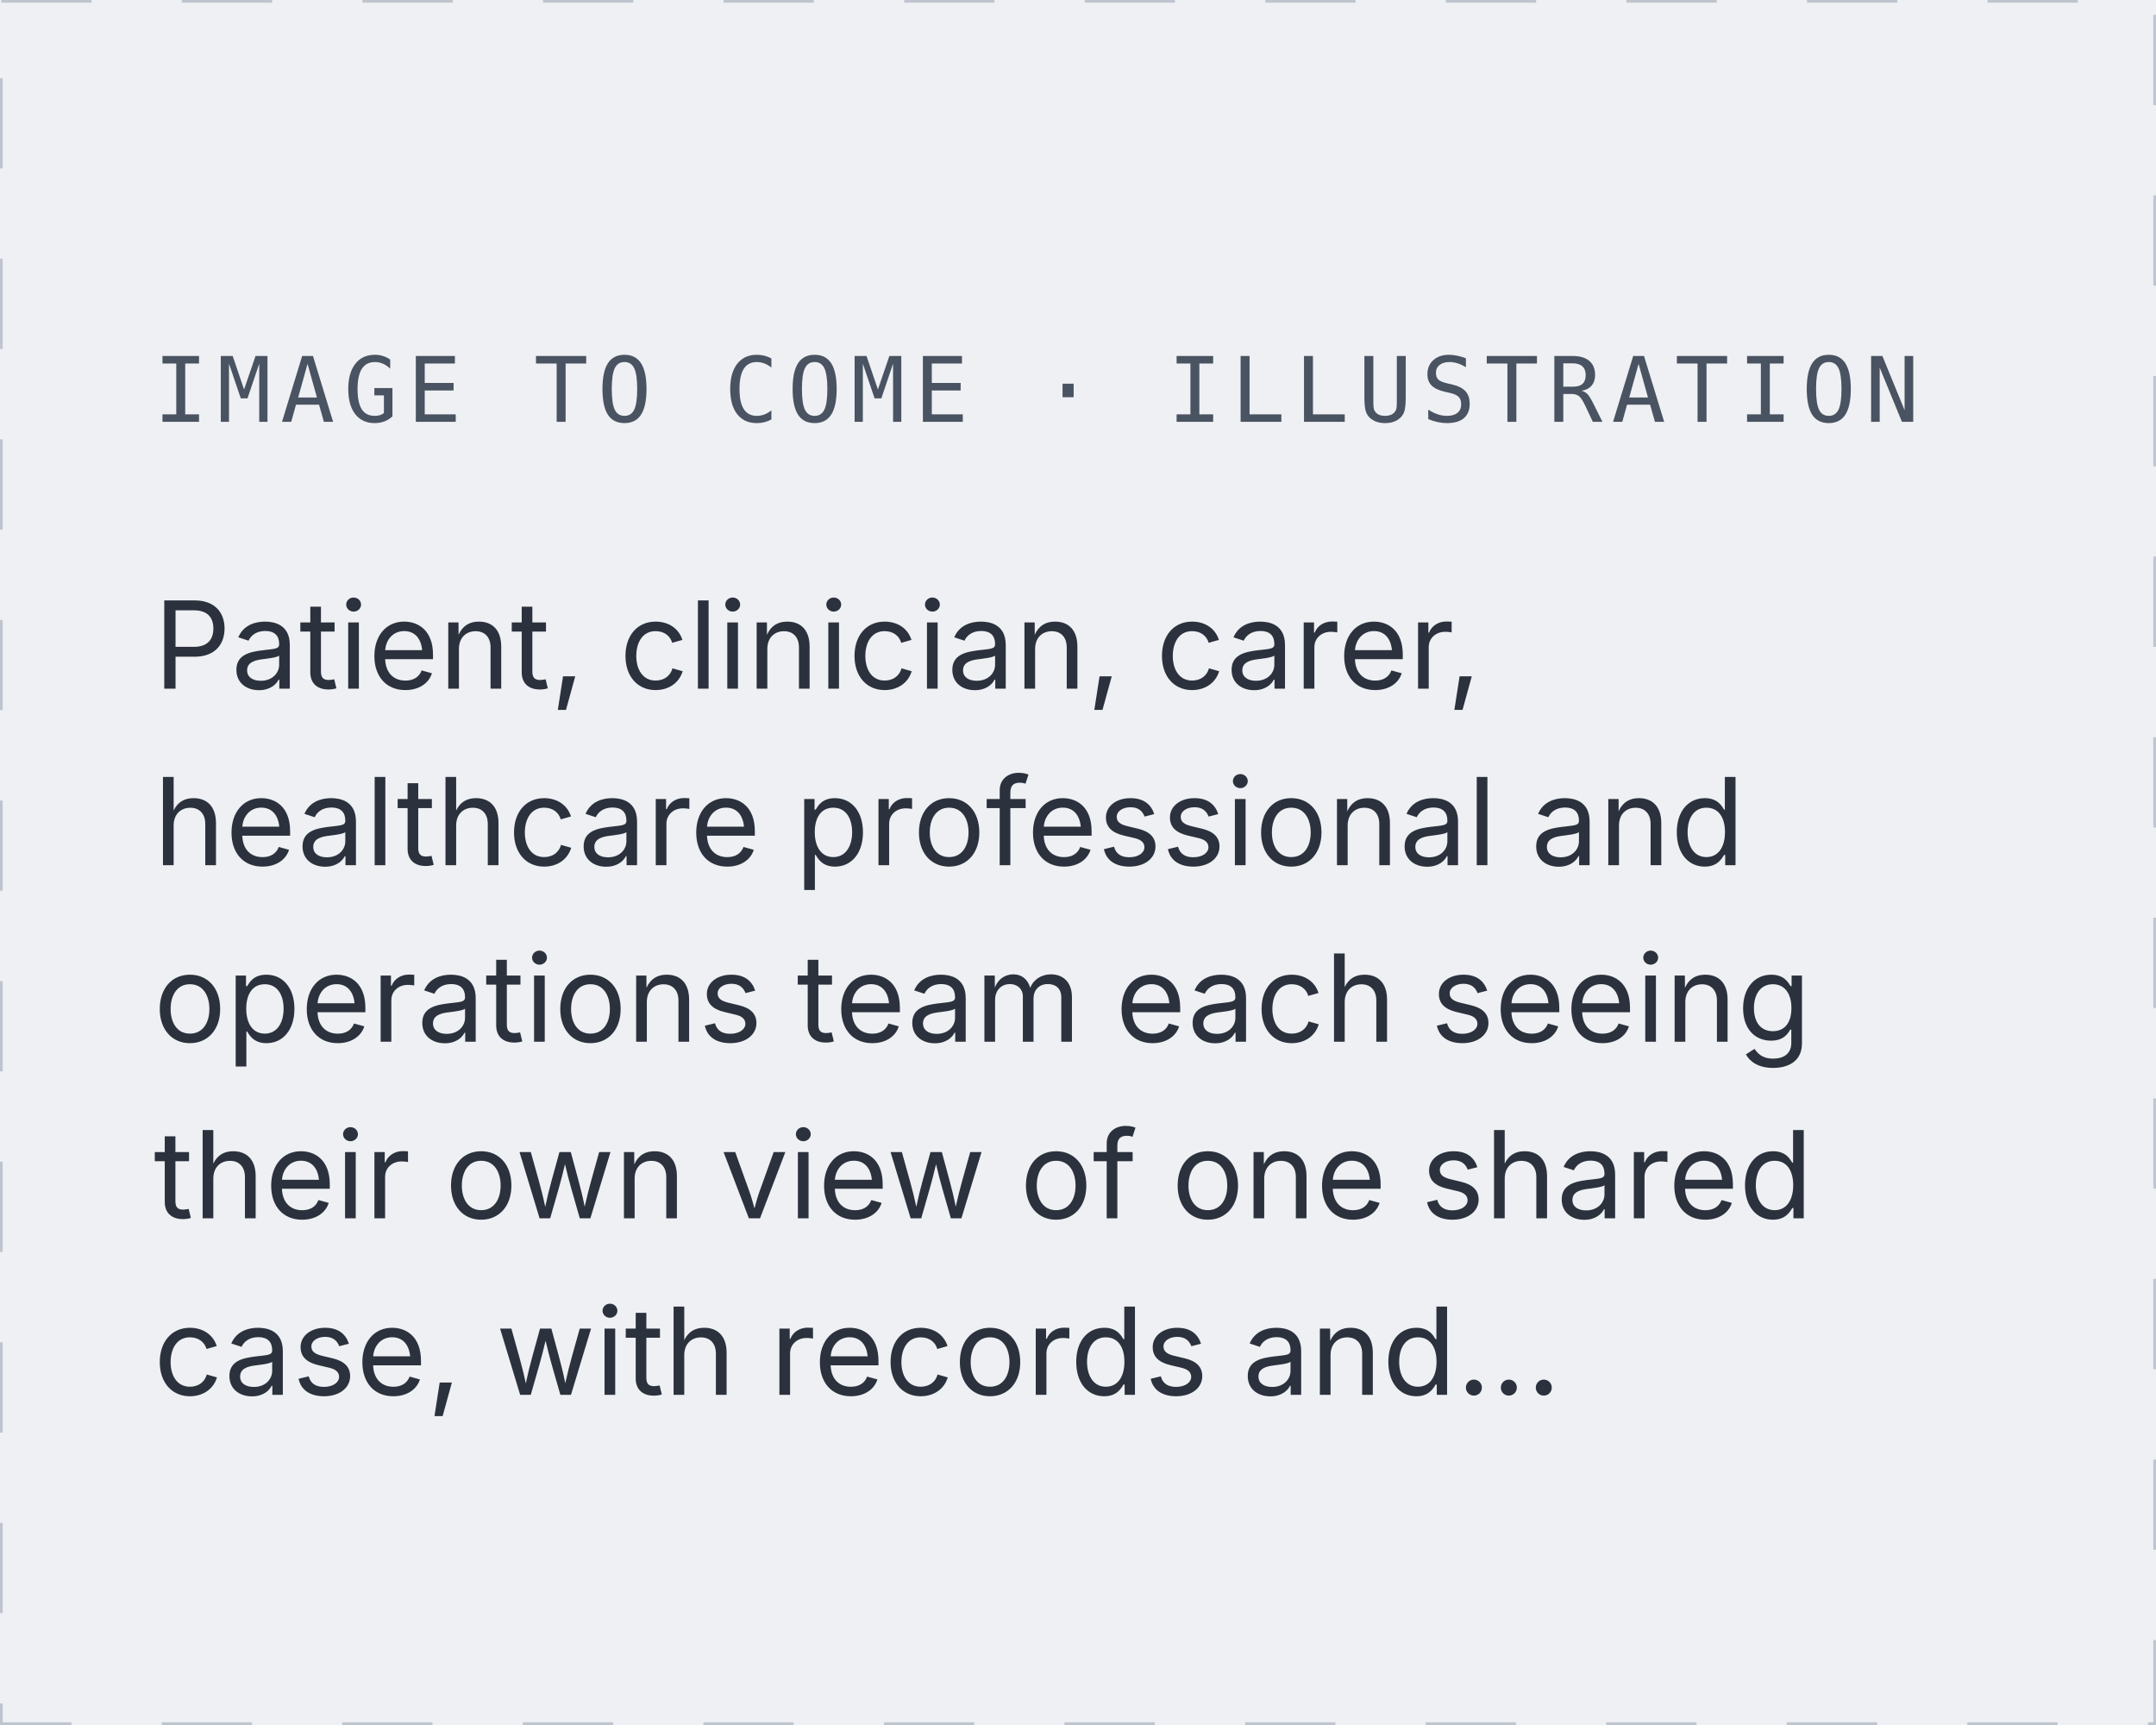
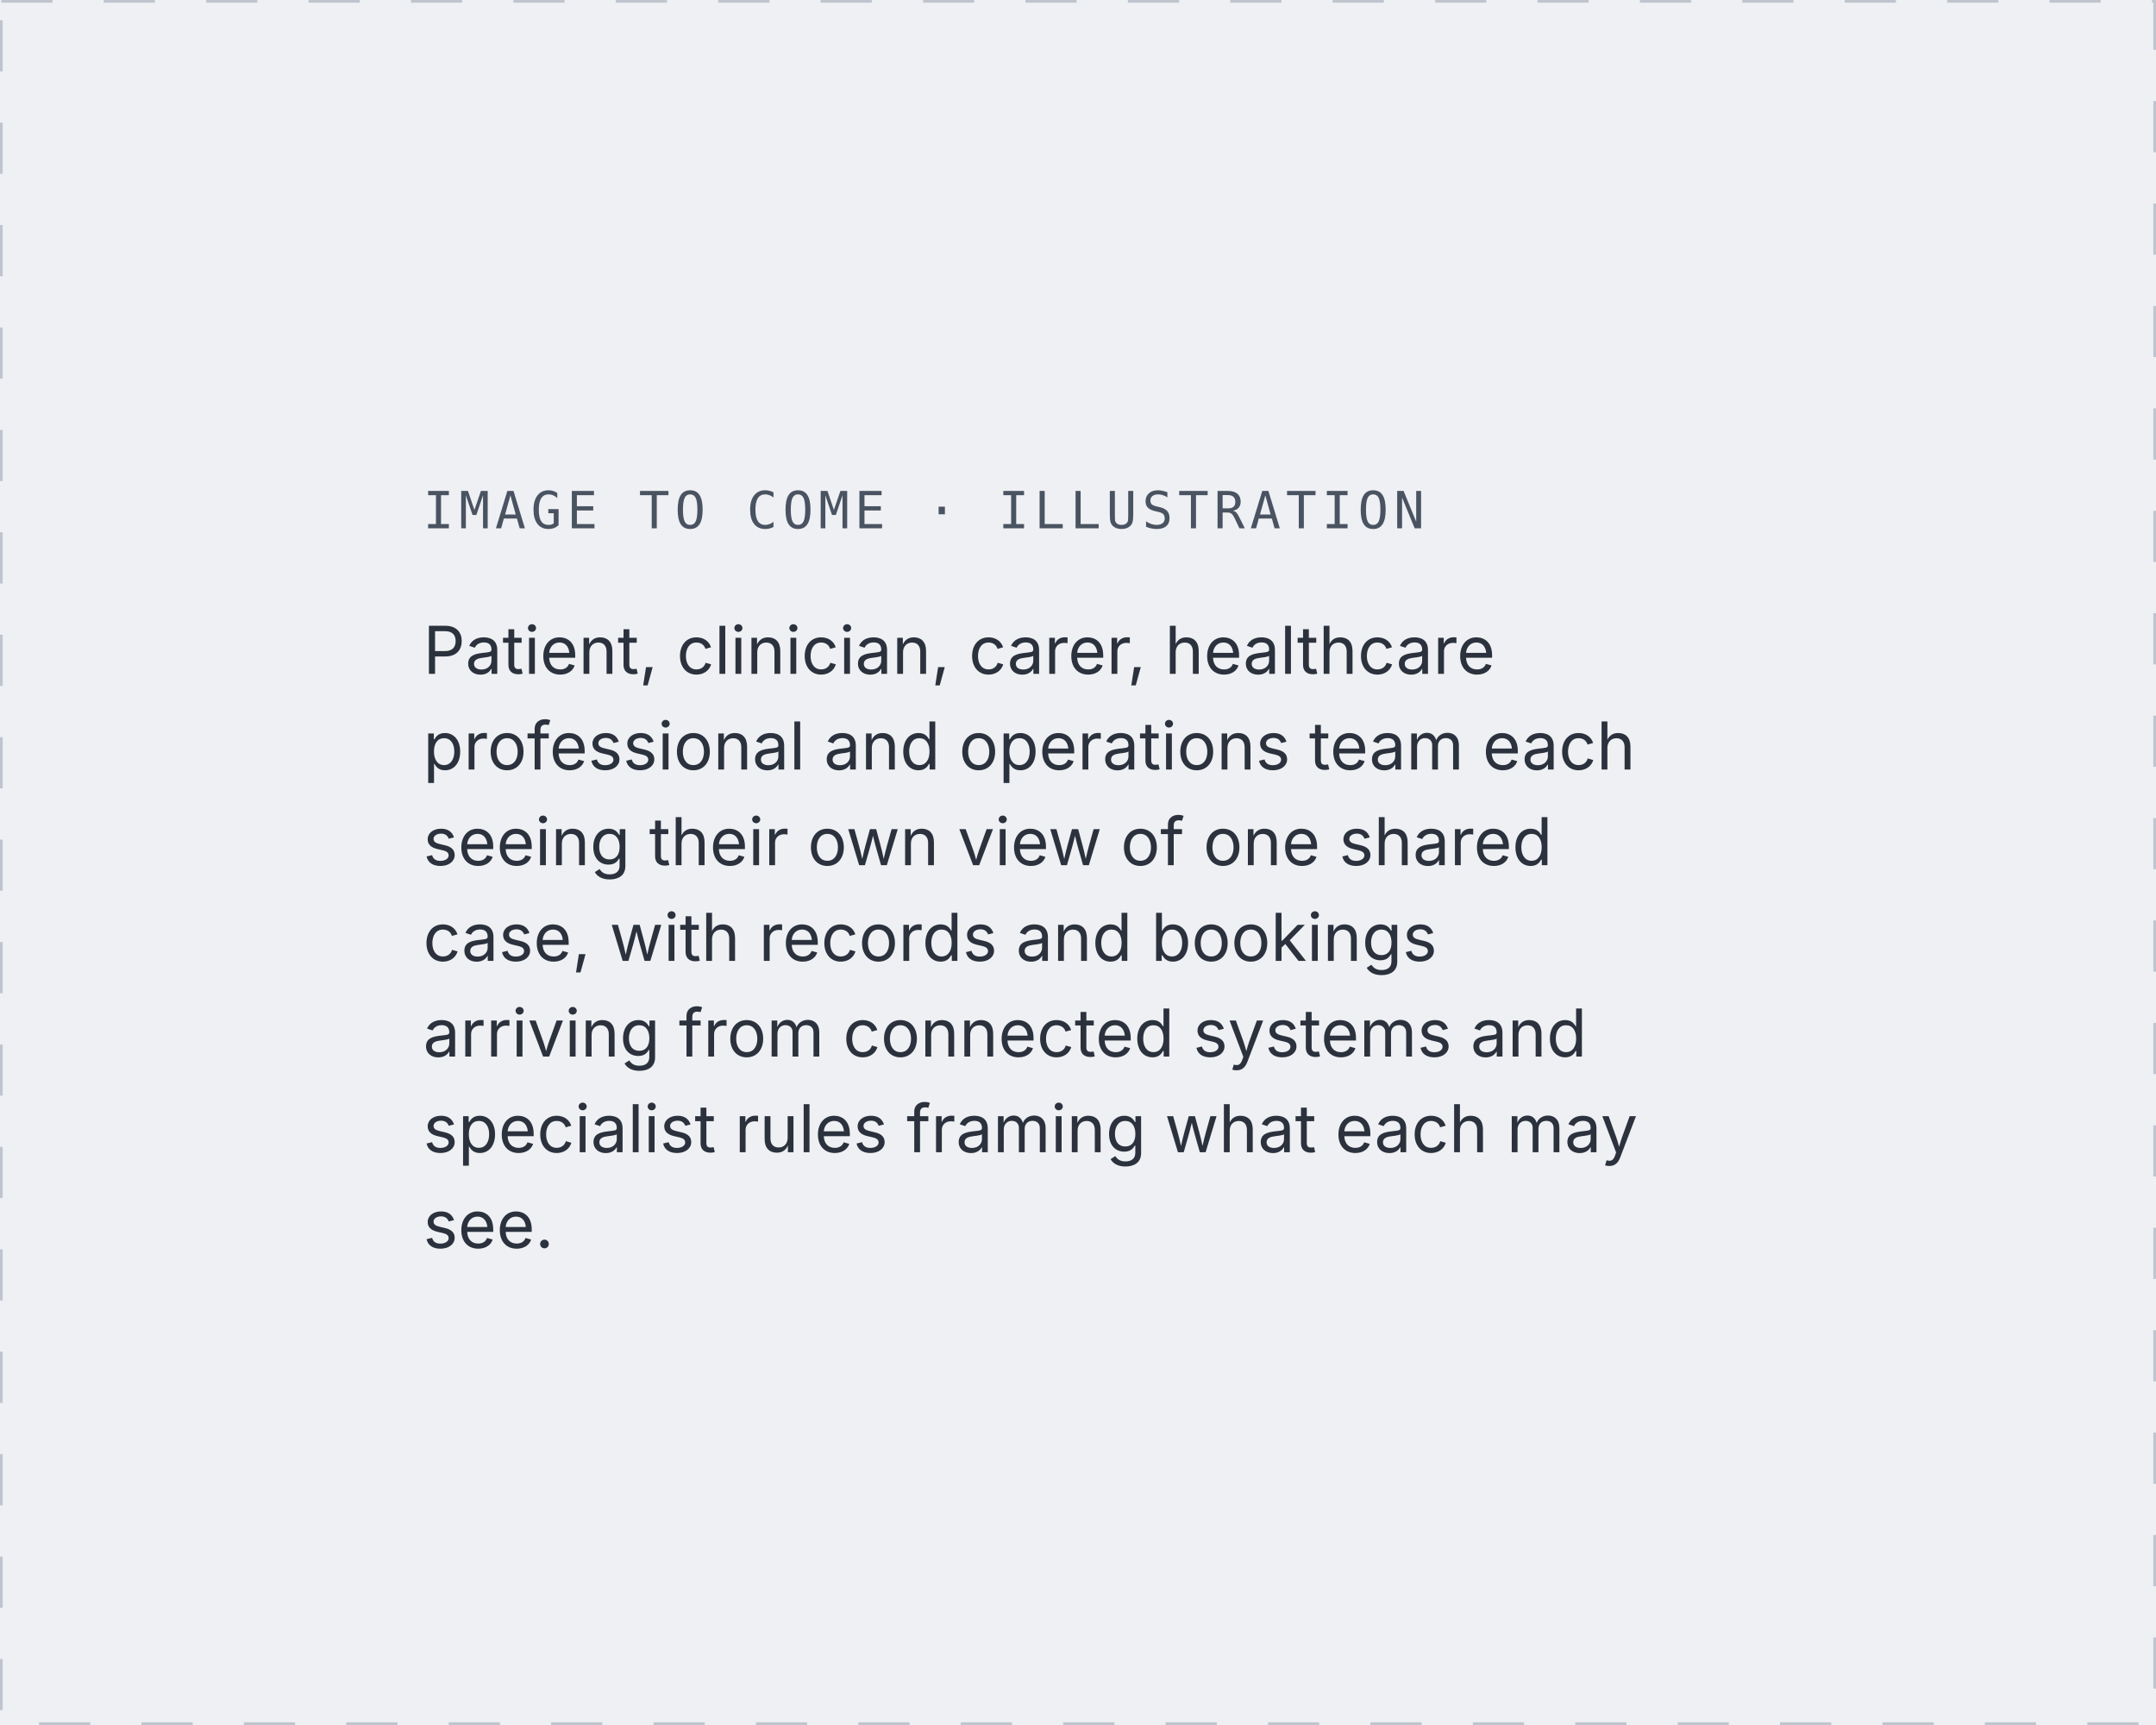
<svg xmlns="http://www.w3.org/2000/svg" viewBox="0 0 1600 1280" width="1600" height="1280" role="img" aria-label="Image to come · illustration">
  <rect width="1600" height="1280" fill="#EEF0F3" />
-   <rect x="1" y="1" width="1598" height="1278" fill="none" stroke="#BFC5CF" stroke-width="2" stroke-dasharray="67 67" />
-   <text x="114" y="313" font-family="ui-monospace, Menlo, Consolas, monospace" font-size="67" letter-spacing="6.7" fill="#4A5361">IMAGE TO COME · ILLUSTRATION</text>
-   <text x="114" y="511" font-family="system-ui, -apple-system, Segoe UI, sans-serif" font-size="90" fill="#2B323D">
-     <tspan x="114" dy="0">Patient, clinician, carer,</tspan>
-     <tspan x="114" dy="131">healthcare professional and</tspan>
-     <tspan x="114" dy="131">operations team each seeing</tspan>
-     <tspan x="114" dy="131">their own view of one shared</tspan>
-     <tspan x="114" dy="131">case, with records and…</tspan>
+   <rect x="1" y="1" width="1598" height="1278" fill="none" stroke="#BFC5CF" stroke-width="2" stroke-dasharray="38 38" />
+   <text x="314" y="392" font-family="ui-monospace, Menlo, Consolas, monospace" font-size="38" letter-spacing="3.8" fill="#4A5361">IMAGE TO COME · ILLUSTRATION</text>
+   <text x="314" y="500" font-family="system-ui, -apple-system, Segoe UI, sans-serif" font-size="49" fill="#2B323D">
+     <tspan x="314" dy="0">Patient, clinician, carer, healthcare</tspan>
+     <tspan x="314" dy="71">professional and operations team each</tspan>
+     <tspan x="314" dy="71">seeing their own view of one shared</tspan>
+     <tspan x="314" dy="71">case, with records and bookings</tspan>
+     <tspan x="314" dy="71">arriving from connected systems and</tspan>
+     <tspan x="314" dy="71">specialist rules framing what each may</tspan>
+     <tspan x="314" dy="71">see.</tspan>
  </text>
</svg>
